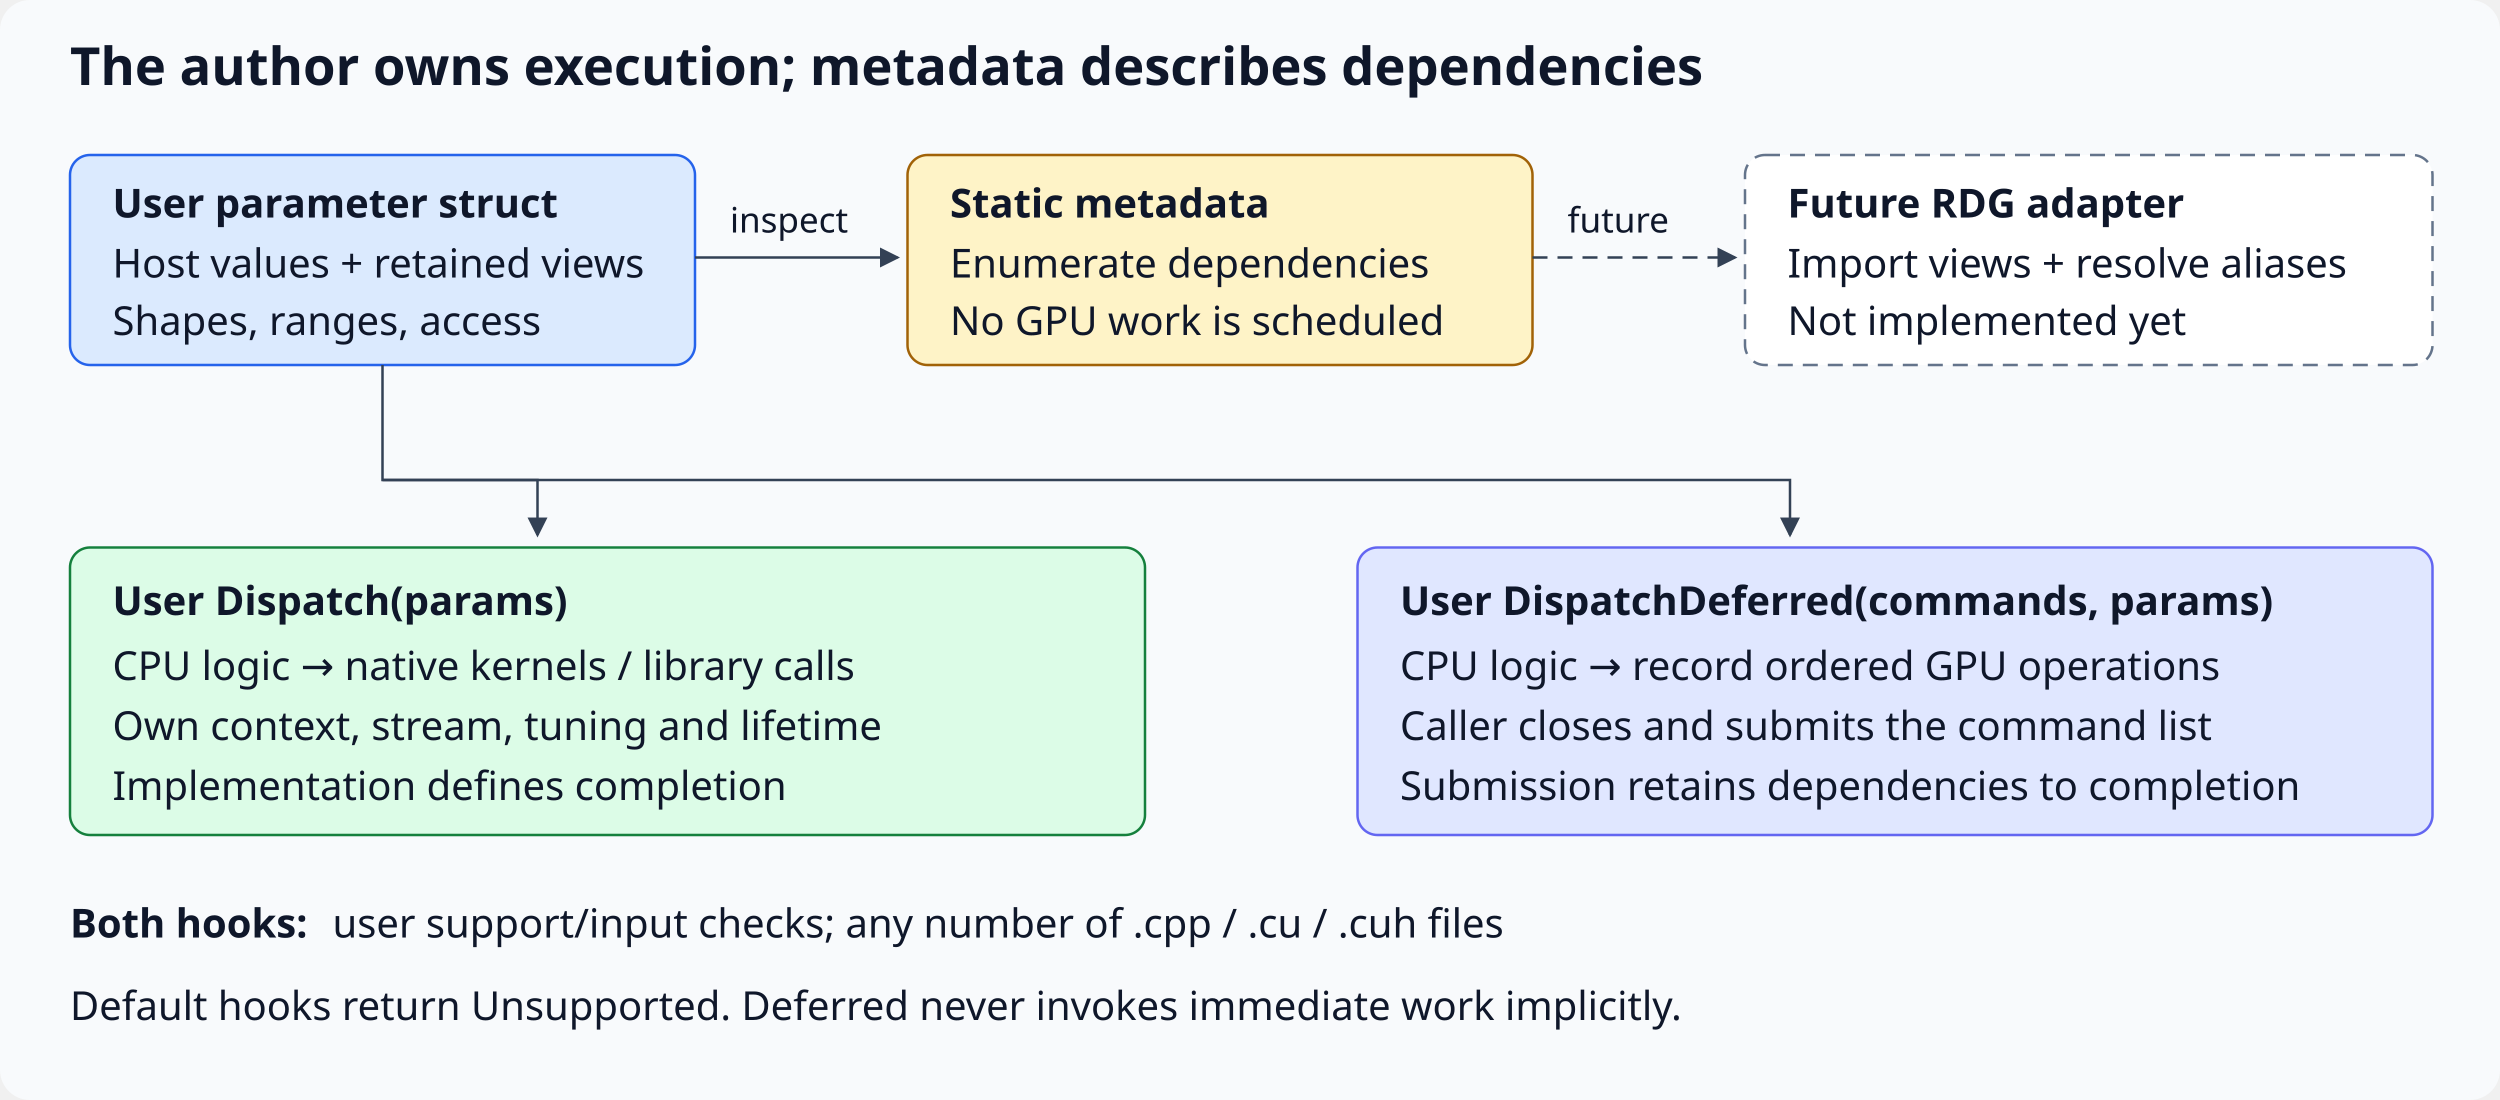
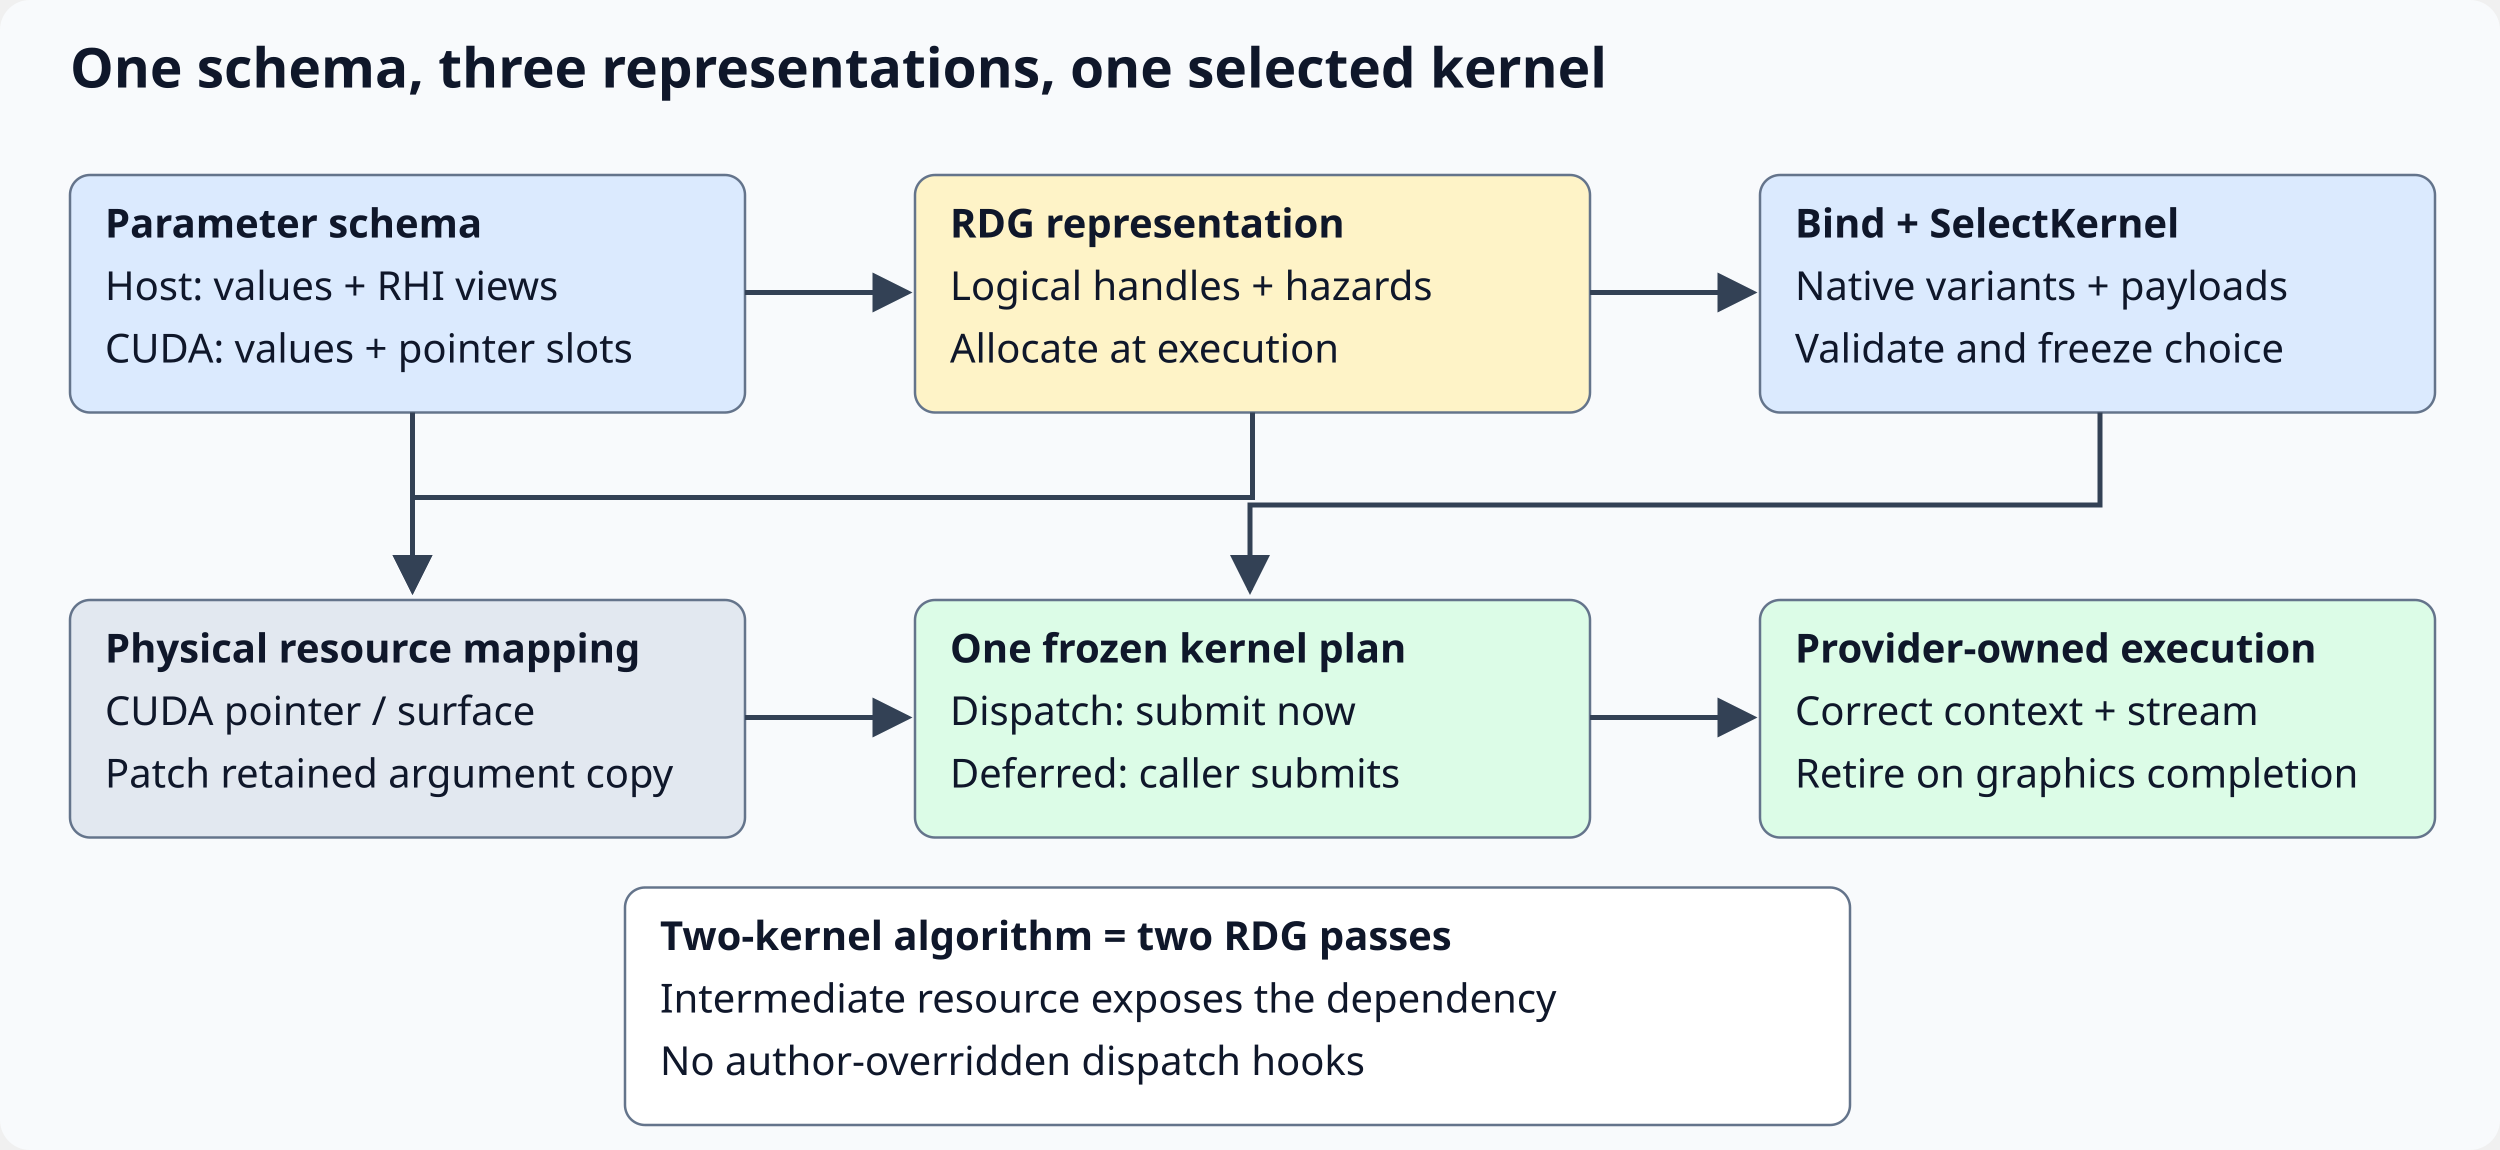
- <svg xmlns="http://www.w3.org/2000/svg" width="1000" height="440" viewBox="0 0 1000 440" role="img" aria-labelledby="title desc">
+ <svg xmlns="http://www.w3.org/2000/svg" viewBox="0 0 1000 460" role="img" aria-labelledby="title desc">
  <defs>
    <marker id="arrow" markerWidth="8" markerHeight="8" refX="7" refY="4" orient="auto">
      <path d="M0 0L8 4L0 8Z" fill="#334155" />
    </marker>
  </defs>
-   <rect width="1000" height="440" rx="12" fill="#f8fafc" />
+   <rect width="1000" height="460" rx="12" fill="#f8fafc" />
  <g font-family="system-ui,sans-serif" font-size="16" fill="#0f172a">
-     <text x="28" y="34" font-size="21" font-weight="700">The author owns execution; metadata describes dependencies</text>
-     <rect x="28" y="62" width="250" height="84" rx="8" fill="#dbeafe" stroke="#2563eb" />
-     <text x="45" y="87" font-weight="700">User parameter struct</text>
-     <text x="45" y="111">Host values + retained views</text>
-     <text x="45" y="134">Shapes, ranges, access</text>
-     <rect x="363" y="62" width="250" height="84" rx="8" fill="#fef3c7" stroke="#a16207" />
-     <text x="380" y="87" font-weight="700">Static metadata</text>
-     <text x="380" y="111">Enumerate dependencies</text>
-     <text x="380" y="134">No GPU work is scheduled</text>
-     <rect x="698" y="62" width="275" height="84" rx="8" fill="#fff" stroke="#64748b" stroke-dasharray="6 4" />
-     <text x="715" y="87" font-weight="700">Future RDG adapter</text>
-     <text x="715" y="111">Import views + resolve aliases</text>
-     <text x="715" y="134">Not implemented yet</text>
-     <g stroke="#334155" fill="none" marker-end="url(#arrow)">
-       <path d="M278 103H359" />
-       <path d="M613 103H694" stroke-dasharray="6 4" />
-       <path d="M153 146V192H215V214" />
-       <path d="M153 192H716V214" />
-     </g>
-     <text x="292" y="93" font-size="14">inspect</text>
-     <text x="627" y="93" font-size="14">future</text>
-     <rect x="28" y="219" width="430" height="115" rx="8" fill="#dcfce7" stroke="#15803d" />
-     <text x="45" y="246" font-weight="700">User Dispatch(params)</text>
-     <text x="45" y="272">CPU logic → native kernels / library calls</text>
-     <text x="45" y="296">Own context, stream, tuning and lifetime</text>
-     <text x="45" y="320">Implementation defines completion</text>
-     <rect x="543" y="219" width="430" height="115" rx="8" fill="#e0e7ff" stroke="#6366f1" />
-     <text x="560" y="246" font-weight="700">User DispatchDeferred(commands, params)</text>
-     <text x="560" y="272">CPU logic → record ordered GPU operations</text>
-     <text x="560" y="296">Caller closes and submits the command list</text>
-     <text x="560" y="320">Submission retains dependencies to completion</text>
-     <text x="28" y="375" font-weight="700">Both hooks:</text>
-     <text x="133" y="375">user support/input checks; any number of .cpp / .cu / .cuh files</text>
-     <text x="28" y="408">Default hooks return Unsupported. Deferred never invokes immediate work implicitly.</text>
+     <text x="28" y="35" font-size="22" font-weight="700">One schema, three representations, one selected kernel</text>
+     <rect x="28" y="70" width="270" height="95" rx="8" fill="#dbeafe" stroke="#64748b" />
+     <text x="42" y="95" font-weight="700">Parameter schema</text>
+     <text x="42" y="120">Host: values + RHI views</text>
+     <text x="42" y="145">CUDA: values + pointer slots</text>
+     <rect x="366" y="70" width="270" height="95" rx="8" fill="#fef3c7" stroke="#64748b" />
+     <text x="380" y="95" font-weight="700">RDG representation</text>
+     <text x="380" y="120">Logical handles + hazards</text>
+     <text x="380" y="145">Allocate at execution</text>
+     <rect x="704" y="70" width="270" height="95" rx="8" fill="#dbeafe" stroke="#64748b" />
+     <text x="718" y="95" font-weight="700">Bind + SelectKernel</text>
+     <text x="718" y="120">Native variants + payloads</text>
+     <text x="718" y="145">Validate and freeze choice</text>
+     <rect x="28" y="240" width="270" height="95" rx="8" fill="#e2e8f0" stroke="#64748b" />
+     <text x="42" y="265" font-weight="700">Physical resource mapping</text>
+     <text x="42" y="290">CUDA pointer / surface</text>
+     <text x="42" y="315">Patch retained argument copy</text>
+     <rect x="366" y="240" width="270" height="95" rx="8" fill="#dcfce7" stroke="#64748b" />
+     <text x="380" y="265" font-weight="700">One frozen kernel plan</text>
+     <text x="380" y="290">Dispatch: submit now</text>
+     <text x="380" y="315">Deferred: caller submits</text>
+     <rect x="704" y="240" width="270" height="95" rx="8" fill="#dcfce7" stroke="#64748b" />
+     <text x="718" y="265" font-weight="700">Provider-owned execution</text>
+     <text x="718" y="290">Correct context + stream</text>
+     <text x="718" y="315">Retire on graphics completion</text>
+     <rect x="250" y="355" width="490" height="95" rx="8" fill="#ffffff" stroke="#64748b" />
+     <text x="264" y="380" font-weight="700">Two-kernel algorithm = two RDG passes</text>
+     <text x="264" y="405">Intermediate resource exposes the dependency</text>
+     <text x="264" y="430">No author-overridden dispatch hooks</text>
+   </g>
+   <g stroke="#334155" stroke-width="2" fill="none" marker-end="url(#arrow)">
+     <path d="M298 117H363" />
+     <path d="M636 117H701" />
+     <path d="M165 165V236" />
+     <path d="M501 165V199H165V236" />
+     <path d="M840 165V202H500V236" />
+     <path d="M298 287H363" />
+     <path d="M636 287H701" />
  </g>
</svg>
